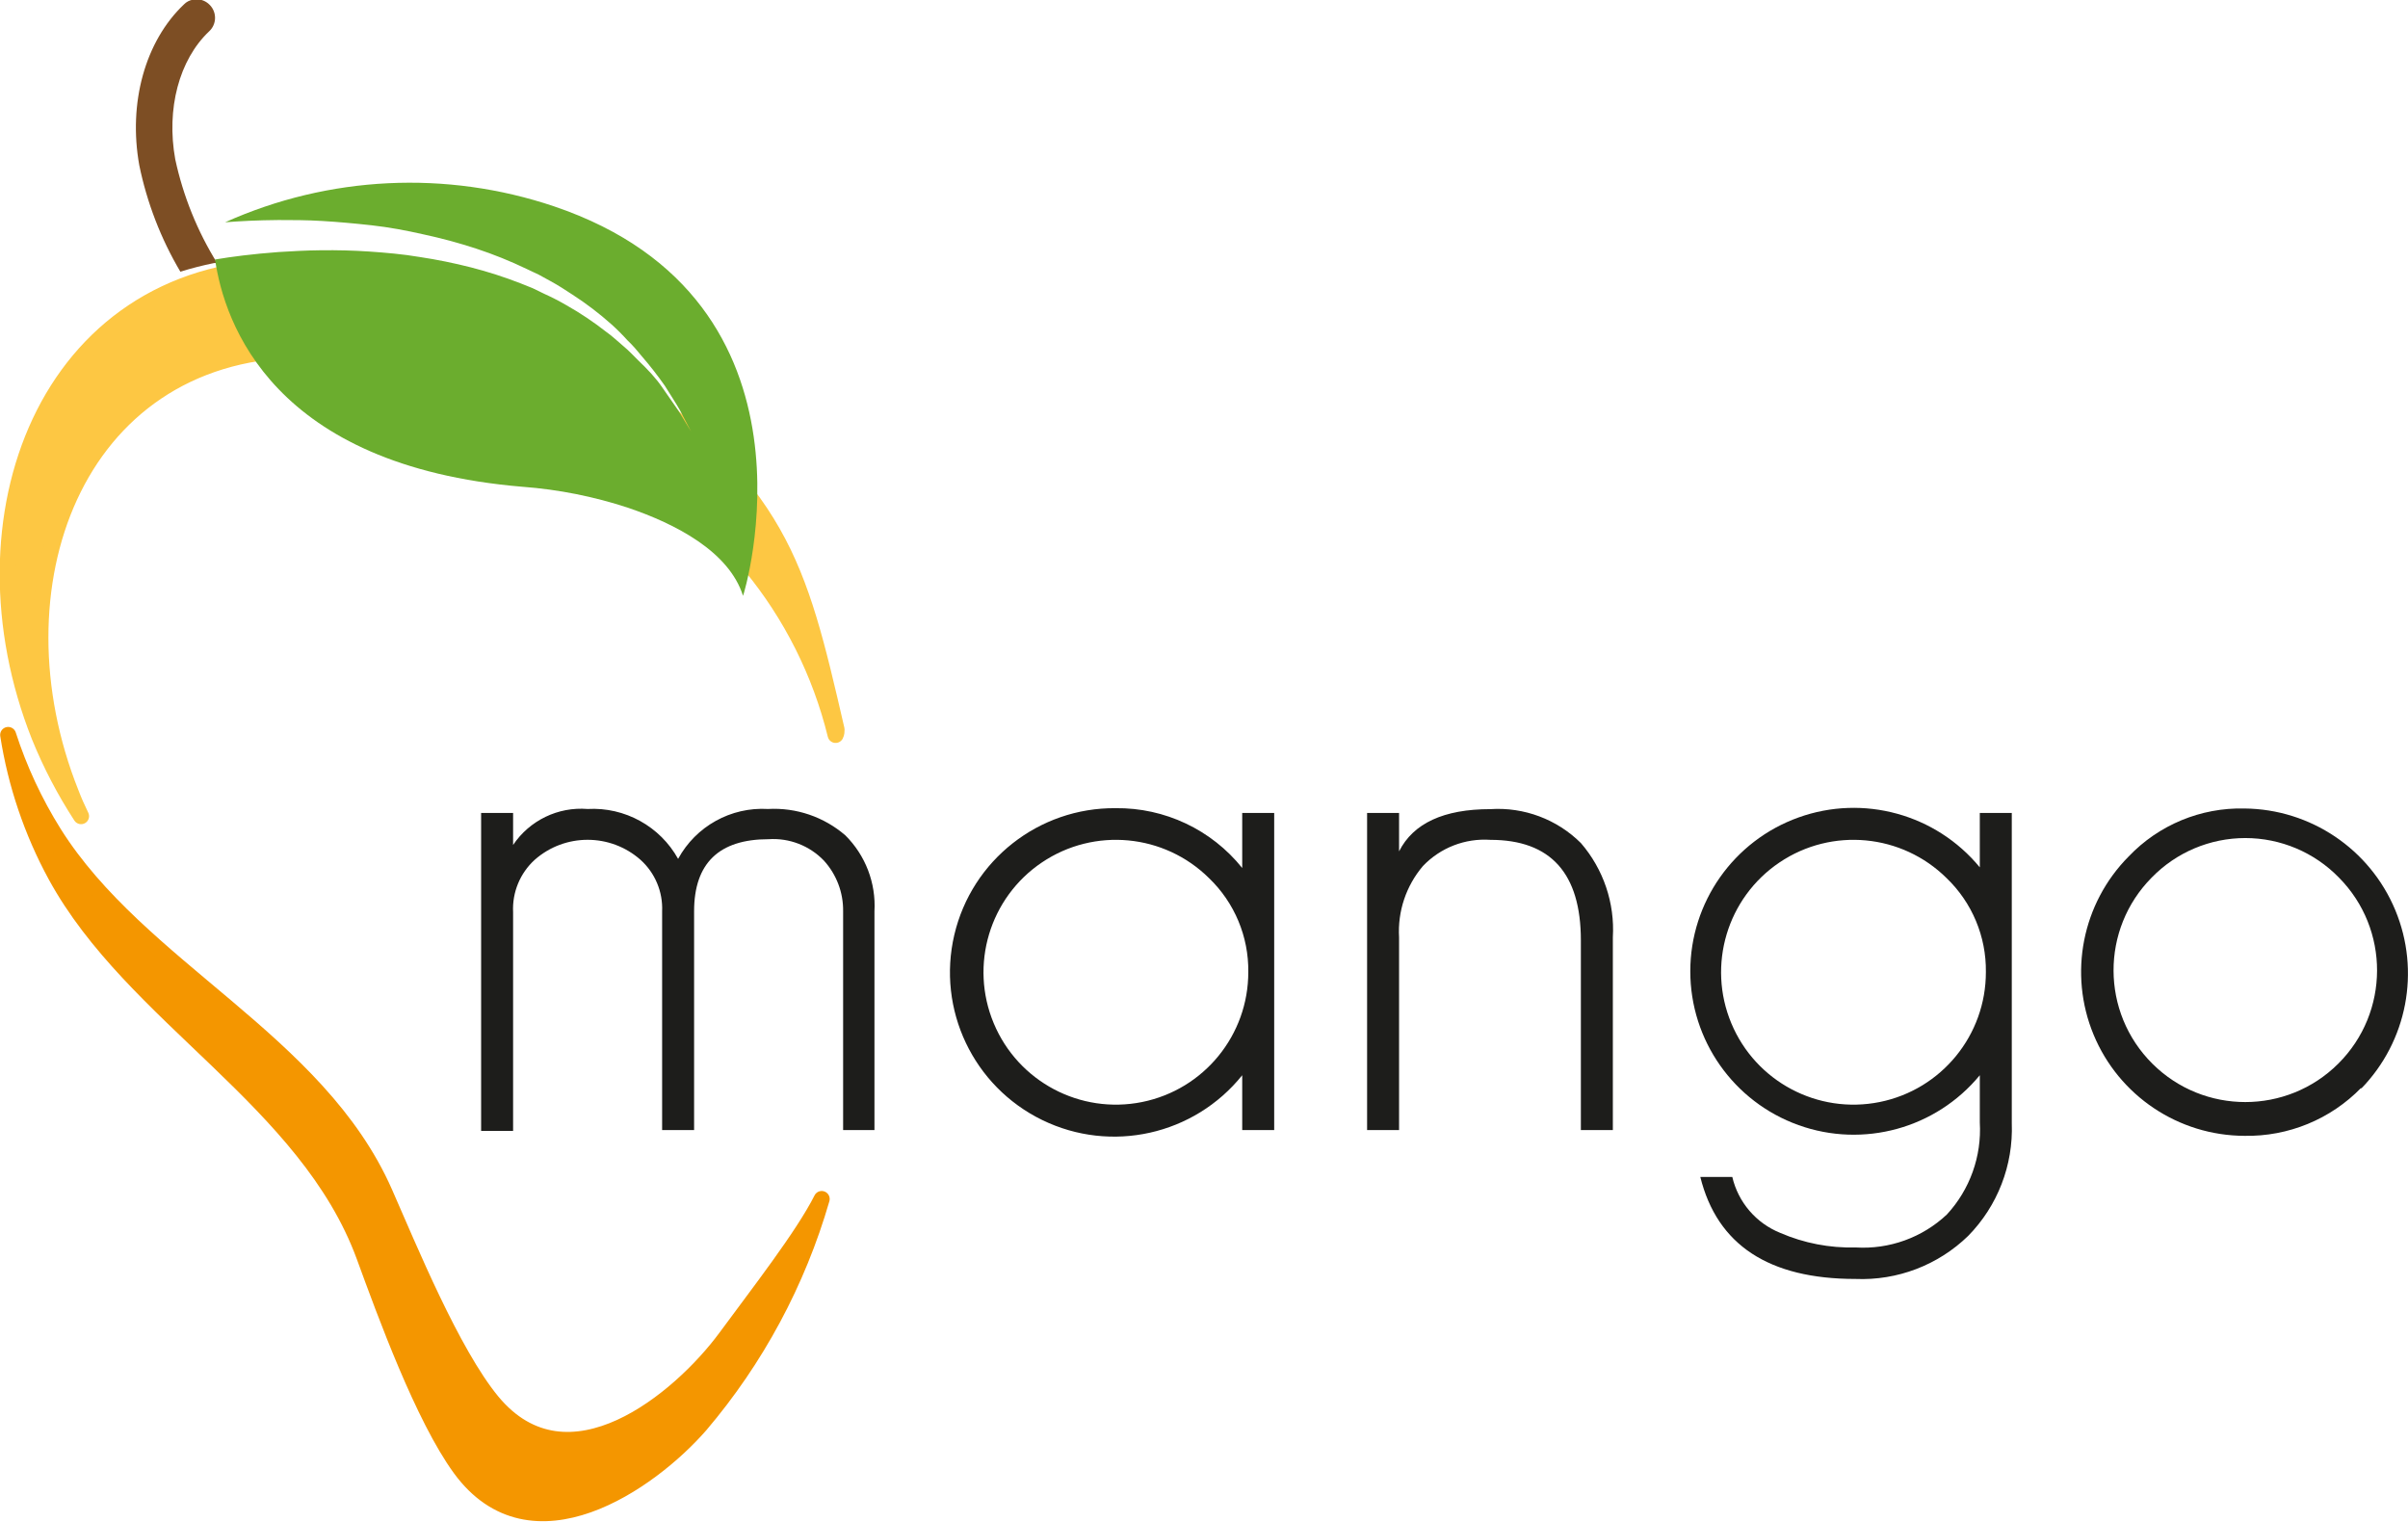
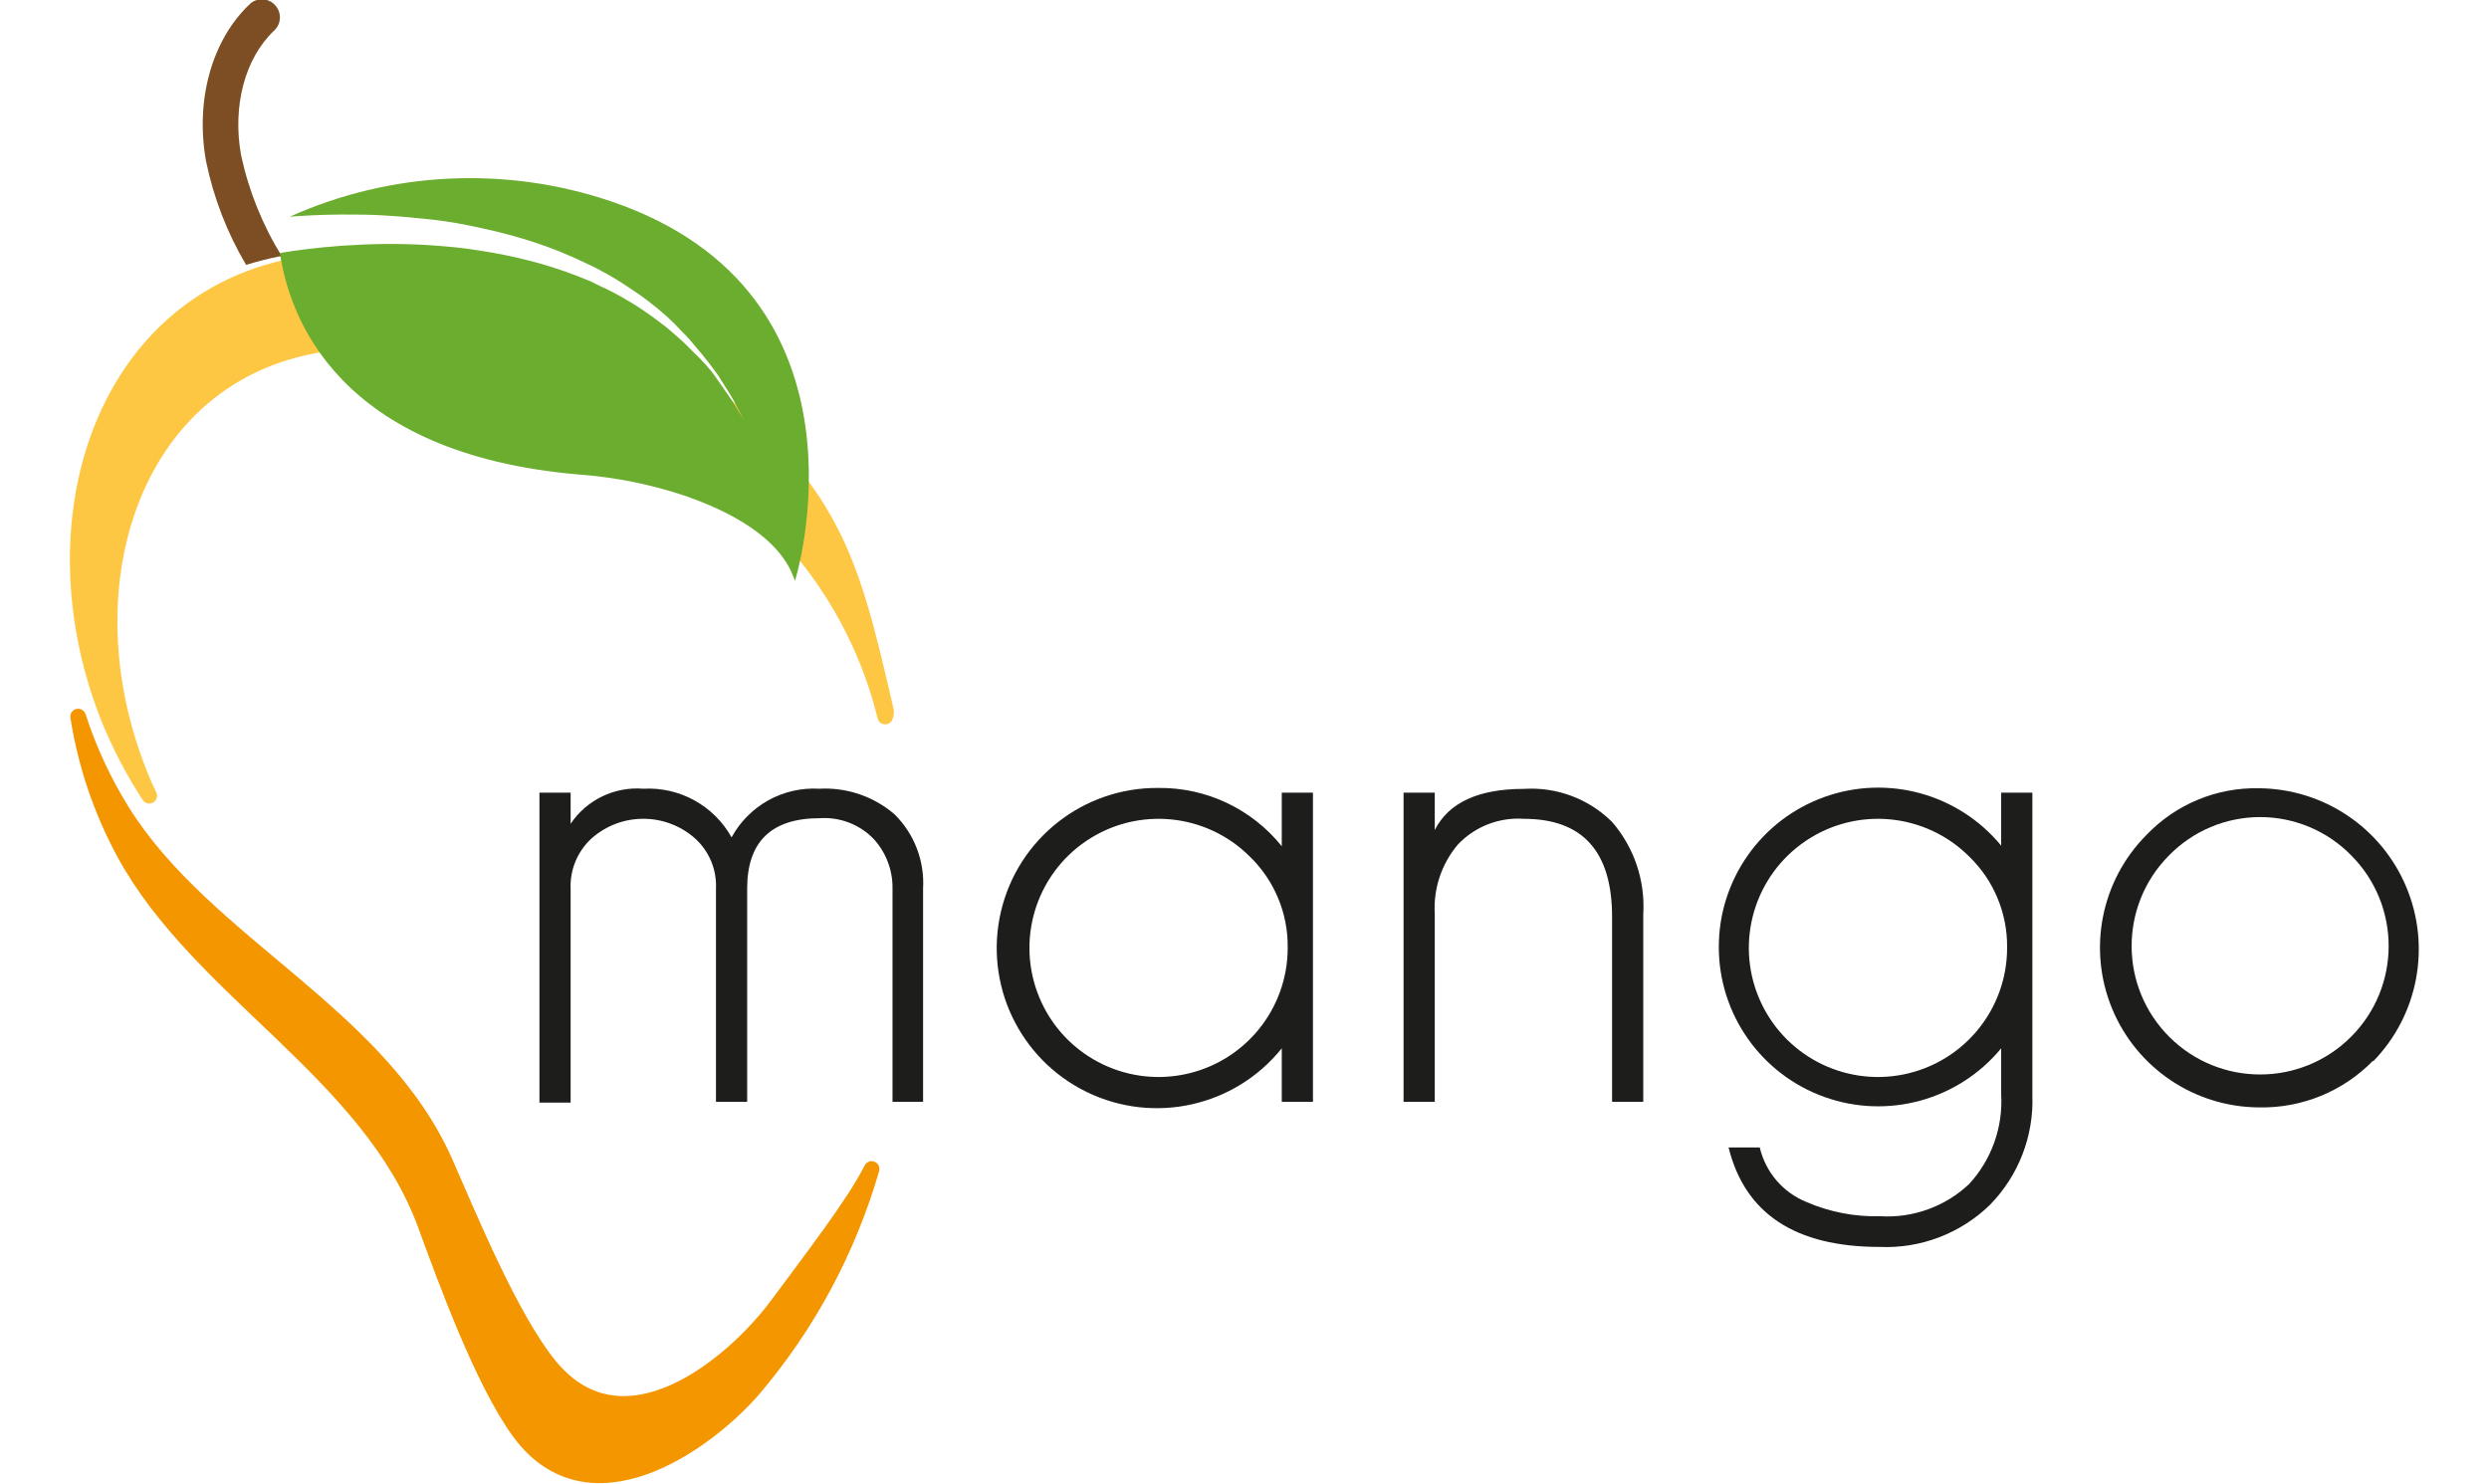
- <svg xmlns="http://www.w3.org/2000/svg" id="Ebene_1" data-name="Ebene 1" viewBox="0 0 150.6 95.13">
+ <svg xmlns="http://www.w3.org/2000/svg" id="Ebene_1" width="159.6" height="95.13" data-name="Ebene 1" viewBox="0 0 150.6 95.13">
  <defs>
    <style>.cls-1{fill:#1d1d1b;}.cls-2{fill:#fdc743;stroke:#fdc743;}.cls-2,.cls-3{stroke-linejoin:round;}.cls-3{fill:#f49600;stroke:#f49600;}.cls-4{fill:#7d4e24;}.cls-5{fill:#6bad2e;}</style>
  </defs>
  <path class="cls-1" d="M365.86,139.43V125.75a4.61,4.61,0,0,0-1.2-3.17,4.39,4.39,0,0,0-3.46-1.34c-3.1,0-4.66,1.5-4.66,4.51v13.68h-2V125.75a4.09,4.09,0,0,0-1.35-3.22,5,5,0,0,0-6.62,0,4.15,4.15,0,0,0-1.35,3.27v13.68h-2V119.6h2v2a5.12,5.12,0,0,1,4.66-2.25,6.09,6.09,0,0,1,5.66,3.12,6,6,0,0,1,5.62-3.12A6.82,6.82,0,0,1,366,121a6.2,6.2,0,0,1,1.82,4.75v13.68Z" transform="translate(-313.13 -68.76)" />
  <path class="cls-1" d="M390.82,139.43V136a10.27,10.27,0,1,1-7.92-16.7,10,10,0,0,1,7.92,3.74V119.6h2v19.83Zm-2.07-15.75a8.28,8.28,0,1,0,2.45,5.86A8,8,0,0,0,388.75,123.68Z" transform="translate(-313.13 -68.76)" />
  <path class="cls-1" d="M412,139.43V127.57c0-4.19-1.88-6.29-5.66-6.29a5.32,5.32,0,0,0-4.22,1.64,6.31,6.31,0,0,0-1.49,4.46v12.05h-2V119.6h2V122c.89-1.76,2.8-2.64,5.71-2.64a7.35,7.35,0,0,1,5.66,2.12,8.27,8.27,0,0,1,2,5.9v12.05Z" transform="translate(-313.13 -68.76)" />
  <path class="cls-1" d="M436.22,146.05a9.54,9.54,0,0,1-7.05,2.69q-8.12,0-9.7-6.38h2a5,5,0,0,0,3,3.5,11.12,11.12,0,0,0,4.71.91,7.64,7.64,0,0,0,5.71-2.06,7.82,7.82,0,0,0,2.06-5.76V136a10.22,10.22,0,1,1,0-13V119.6h2V139A9.54,9.54,0,0,1,436.22,146.05Zm-1.34-22.37a8.28,8.28,0,1,0,2.45,5.86A8,8,0,0,0,434.88,123.68Z" transform="translate(-313.13 -68.76)" />
  <path class="cls-1" d="M460.8,136.79a9.93,9.93,0,0,1-7.3,3,10.25,10.25,0,0,1-7.24-17.47,9.68,9.68,0,0,1,7.24-3,10.32,10.32,0,0,1,7.3,17.52Zm-1.39-13.15a8.17,8.17,0,0,0-11.71,0,8.24,8.24,0,1,0,11.71,0Z" transform="translate(-313.13 -68.76)" />
  <path class="cls-2" d="M330.84,85.46c5.25-.11,15.56,2.49,20.36,6.13C362,99.75,363,103.75,365.45,114.38c0,.11,0,.23-.06.34a26.66,26.66,0,0,0-14.61-17.8c-5.13-2.46-14-6.41-19-6.3-14,.3-19.34,14.89-14.21,27.74q.28.73.63,1.44a29.49,29.49,0,0,1-2.61-5C310.2,101.22,316,85.77,330.84,85.46Z" transform="translate(-313.13 -68.76)" />
  <path class="cls-3" d="M313.64,114.72a27.52,27.52,0,0,0,2.86,6.14c5.35,8.51,16.49,12.94,20.69,22.49,1.55,3.52,4.2,10,6.72,13.06,4.76,5.74,11.76-.14,14.61-4,2.05-2.79,4.83-6.35,6-8.67a38.23,38.23,0,0,1-7.6,14.14c-3.12,3.58-10.55,8.8-15,2.71-2.33-3.2-4.68-9.64-6-13.25-3.59-9.8-14.49-15-19.31-23.84A27.14,27.14,0,0,1,313.64,114.72Z" transform="translate(-313.13 -68.76)" />
  <path class="cls-4" d="M326.21,70.72c-1.88,1.78-2.69,4.85-2.12,8a20.45,20.45,0,0,0,2.62,6.49l-.19,0a21.74,21.74,0,0,0-2.11.54,21.61,21.61,0,0,1-2.57-6.66c-.7-3.9.37-7.76,2.8-10.06a1,1,0,0,1,.56-.29,1.13,1.13,0,0,1,1.05.33A1.15,1.15,0,0,1,326.21,70.72Z" transform="translate(-313.13 -68.76)" />
  <path class="cls-5" d="M347.77,81.66a28.23,28.23,0,0,0-20.56,1c.91-.07,2-.13,3.33-.14.85,0,1.78,0,2.76.06s2,.15,3.08.27,2.15.32,3.25.57a32.71,32.71,0,0,1,3.29.89,26.23,26.23,0,0,1,3.15,1.27l.76.36.73.4c.48.26.94.56,1.38.85a19.79,19.79,0,0,1,2.44,1.86,13.79,13.79,0,0,1,1,1c.34.32.62.66.9,1a23,23,0,0,1,1.42,1.82c.36.58.69,1.08.93,1.5l.72,1.37-.8-1.31c-.27-.41-.63-.89-1-1.44s-.91-1.13-1.51-1.7c-.3-.3-.59-.61-.94-.9s-.67-.61-1.06-.88a19.82,19.82,0,0,0-2.48-1.66,15.35,15.35,0,0,0-1.4-.72l-.72-.35-.75-.3a27,27,0,0,0-3.11-1,32.59,32.59,0,0,0-3.21-.65c-1.06-.18-2.13-.27-3.15-.34s-2-.09-3-.08-1.83.06-2.65.11c-1.64.12-3,.3-3.94.46h-.05c.58,4,3.62,12.91,19.22,14.22a27.75,27.75,0,0,1,6.63,1.32c2.94,1,6.29,2.72,7.17,5.5C359.64,106,365.28,87.58,347.77,81.66Z" transform="translate(-313.13 -68.76)" />
</svg>
